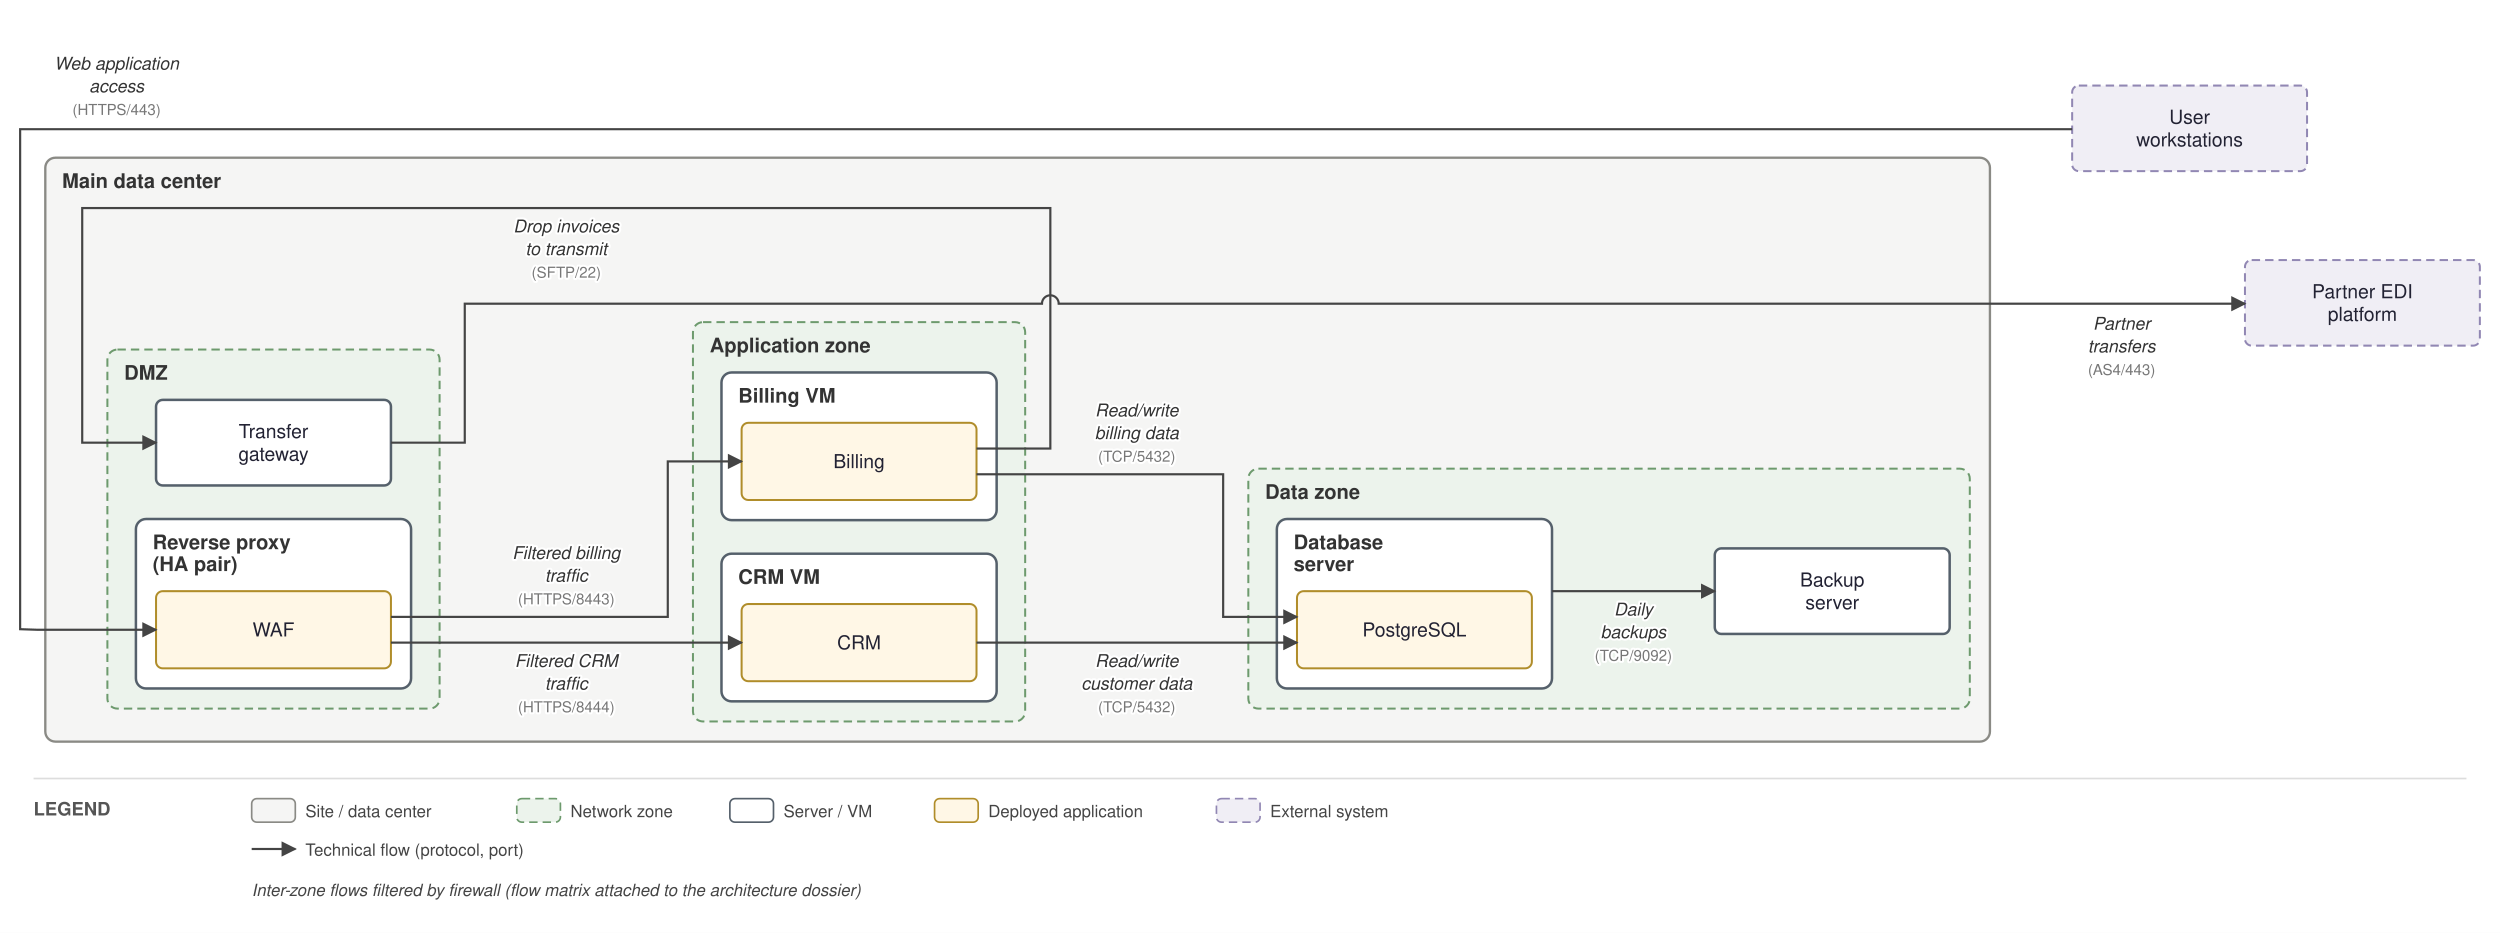
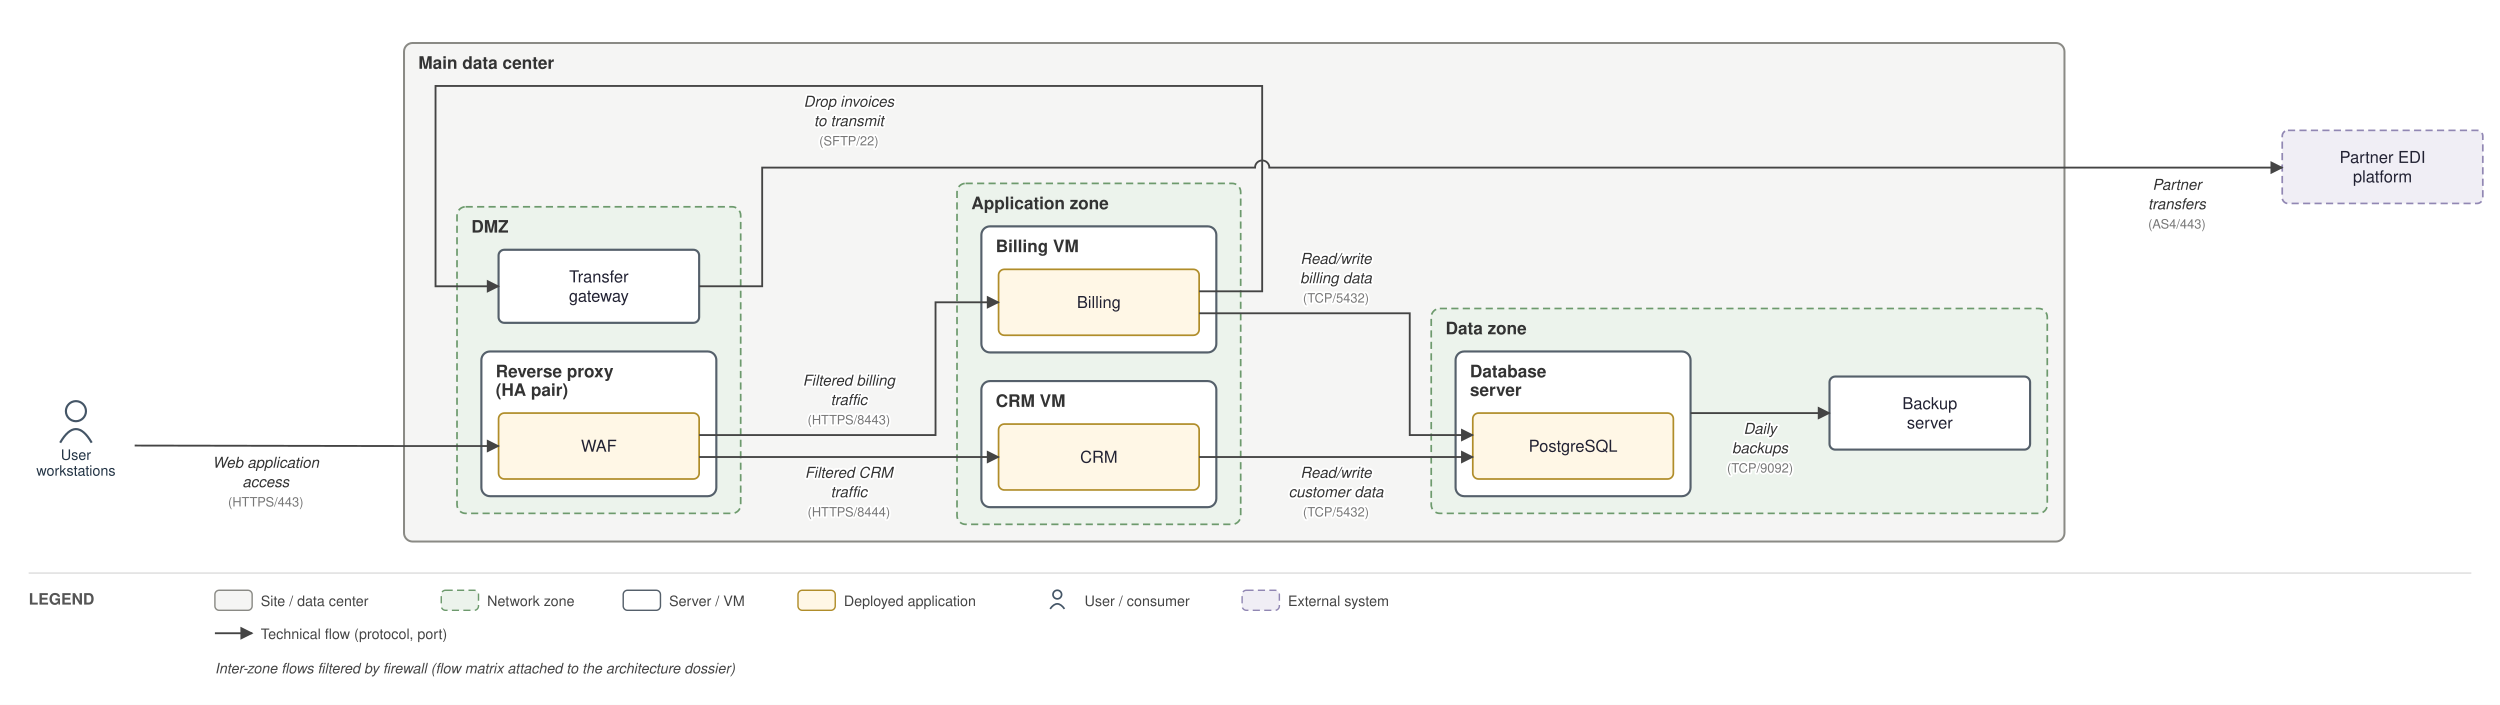
- <svg xmlns="http://www.w3.org/2000/svg" viewBox="0 0 1490 556" font-family="Helvetica,Arial,sans-serif">
+ <svg xmlns="http://www.w3.org/2000/svg" viewBox="0 0 1745 492" font-family="Helvetica,Arial,sans-serif">
  <defs>
    <marker id="arr" viewBox="0 0 10 10" refX="9" refY="5" markerWidth="7" markerHeight="7" orient="auto-start-reverse">
      <path d="M0,0 L10,5 L0,10 z" fill="#444444" />
    </marker>
  </defs>
-   <rect width="1490" height="556" fill="white" />
-   <rect x="27" y="94" width="1159" height="348" rx="6" fill="#f5f5f4" stroke="#8a8a85" stroke-width="1.4" />
-   <text x="37" y="112" font-size="12" font-weight="bold" fill="#333">Main data center</text>
-   <rect x="64" y="208.333" width="198" height="214" rx="6" fill="#ecf3ec" stroke="#6d9a6d" stroke-width="1.2" stroke-dasharray="5 3" />
-   <text x="74" y="226.333" font-size="12" font-weight="bold" fill="#333">DMZ</text>
-   <rect x="81" y="309.333" width="164" height="101" rx="6" fill="#ffffff" stroke="#55606b" stroke-width="1.5" />
-   <text x="91" y="327.333" font-size="12" font-weight="bold" fill="#333">Reverse proxy</text>
-   <text x="91" y="340.333" font-size="12" font-weight="bold" fill="#333">(HA pair)</text>
-   <rect x="413" y="192" width="198" height="238" rx="6" fill="#ecf3ec" stroke="#6d9a6d" stroke-width="1.2" stroke-dasharray="5 3" />
-   <text x="423" y="210" font-size="12" font-weight="bold" fill="#333">Application zone</text>
-   <rect x="430" y="222" width="164" height="88" rx="6" fill="#ffffff" stroke="#55606b" stroke-width="1.5" />
-   <text x="440" y="240" font-size="12" font-weight="bold" fill="#333">Billing VM</text>
-   <rect x="430" y="330" width="164" height="88" rx="6" fill="#ffffff" stroke="#55606b" stroke-width="1.5" />
-   <text x="440" y="348" font-size="12" font-weight="bold" fill="#333">CRM VM</text>
-   <rect x="744" y="279.333" width="430" height="143" rx="6" fill="#ecf3ec" stroke="#6d9a6d" stroke-width="1.2" stroke-dasharray="5 3" />
-   <text x="754" y="297.333" font-size="12" font-weight="bold" fill="#333">Data zone</text>
-   <rect x="761" y="309.333" width="164" height="101" rx="6" fill="#ffffff" stroke="#55606b" stroke-width="1.5" />
-   <text x="771" y="327.333" font-size="12" font-weight="bold" fill="#333">Database</text>
-   <text x="771" y="340.333" font-size="12" font-weight="bold" fill="#333">server</text>
-   <rect x="93" y="352.333" width="140" height="46" rx="4" fill="#fff7e6" stroke="#b08d2a" stroke-width="1.2" />
-   <text x="163" y="379.333" font-size="11.5" text-anchor="middle" fill="#222233">WAF</text>
-   <rect x="93" y="238.333" width="140" height="51" rx="4" fill="#ffffff" stroke="#55606b" stroke-width="1.5" />
-   <text x="163" y="261.083" font-size="11.5" text-anchor="middle" fill="#222233">Transfer</text>
-   <text x="163" y="274.583" font-size="11.5" text-anchor="middle" fill="#222233">gateway</text>
-   <rect x="442" y="252" width="140" height="46" rx="4" fill="#fff7e6" stroke="#b08d2a" stroke-width="1.2" />
-   <text x="512" y="279" font-size="11.5" text-anchor="middle" fill="#222233">Billing</text>
-   <rect x="442" y="360" width="140" height="46" rx="4" fill="#fff7e6" stroke="#b08d2a" stroke-width="1.2" />
-   <text x="512" y="387" font-size="11.5" text-anchor="middle" fill="#222233">CRM</text>
-   <rect x="773" y="352.333" width="140" height="46" rx="4" fill="#fff7e6" stroke="#b08d2a" stroke-width="1.2" />
-   <text x="843" y="379.333" font-size="11.5" text-anchor="middle" fill="#222233">PostgreSQL</text>
-   <rect x="1022" y="326.833" width="140" height="51" rx="4" fill="#ffffff" stroke="#55606b" stroke-width="1.5" />
-   <text x="1092" y="349.583" font-size="11.5" text-anchor="middle" fill="#222233">Backup</text>
-   <text x="1092" y="363.083" font-size="11.5" text-anchor="middle" fill="#222233">server</text>
-   <rect x="1235" y="51" width="140" height="51" rx="4" fill="#f0eef5" stroke="#9187b3" stroke-width="1.2" stroke-dasharray="5 3" />
-   <text x="1305" y="73.75" font-size="11.5" text-anchor="middle" fill="#222233">User</text>
-   <text x="1305" y="87.25" font-size="11.5" text-anchor="middle" fill="#222233">workstations</text>
-   <rect x="1338" y="155" width="140" height="51" rx="4" fill="#f0eef5" stroke="#9187b3" stroke-width="1.2" stroke-dasharray="5 3" />
-   <text x="1408" y="177.75" font-size="11.5" text-anchor="middle" fill="#222233">Partner EDI</text>
-   <text x="1408" y="191.25" font-size="11.5" text-anchor="middle" fill="#222233">platform</text>
-   <path d="M 1235 77 L 12 77 L 12 375 L 22 375.333 L 93 375.333" fill="none" stroke="#444444" stroke-width="1.3" marker-end="url(#arr)" />
-   <text x="69.5" y="41.5" font-size="10.5" text-anchor="middle" fill="#333" font-style="italic" stroke="white" stroke-width="2.5" paint-order="stroke" stroke-linejoin="round">Web application</text>
-   <text x="69.5" y="55" font-size="10.5" text-anchor="middle" fill="#333" font-style="italic" stroke="white" stroke-width="2.5" paint-order="stroke" stroke-linejoin="round">access</text>
-   <text x="69.5" y="68.5" font-size="9" text-anchor="middle" fill="#777" stroke="white" stroke-width="2.5" paint-order="stroke" stroke-linejoin="round">(HTTPS/443)</text>
-   <path d="M 233 367.667 L 398 367.667 L 398 275 L 442 275" fill="none" stroke="#444444" stroke-width="1.3" marker-end="url(#arr)" />
-   <text x="337.5" y="333.167" font-size="10.5" text-anchor="middle" fill="#333" font-style="italic" stroke="white" stroke-width="2.5" paint-order="stroke" stroke-linejoin="round">Filtered billing</text>
-   <text x="337.5" y="346.667" font-size="10.5" text-anchor="middle" fill="#333" font-style="italic" stroke="white" stroke-width="2.5" paint-order="stroke" stroke-linejoin="round">traffic</text>
-   <text x="337.5" y="360.167" font-size="9" text-anchor="middle" fill="#777" stroke="white" stroke-width="2.5" paint-order="stroke" stroke-linejoin="round">(HTTPS/8443)</text>
-   <path d="M 233 383 L 442 383" fill="none" stroke="#444444" stroke-width="1.3" marker-end="url(#arr)" />
-   <text x="337.5" y="397.5" font-size="10.5" text-anchor="middle" fill="#333" font-style="italic" stroke="white" stroke-width="2.5" paint-order="stroke" stroke-linejoin="round">Filtered CRM</text>
-   <text x="337.5" y="411" font-size="10.5" text-anchor="middle" fill="#333" font-style="italic" stroke="white" stroke-width="2.5" paint-order="stroke" stroke-linejoin="round">traffic</text>
-   <text x="337.5" y="424.5" font-size="9" text-anchor="middle" fill="#777" stroke="white" stroke-width="2.5" paint-order="stroke" stroke-linejoin="round">(HTTPS/8444)</text>
-   <path d="M 582 282.667 L 729 282.667 L 729 367.667 L 773 367.667" fill="none" stroke="#444444" stroke-width="1.3" marker-end="url(#arr)" />
-   <text x="677.5" y="248.167" font-size="10.5" text-anchor="middle" fill="#333" font-style="italic" stroke="white" stroke-width="2.5" paint-order="stroke" stroke-linejoin="round">Read/write</text>
-   <text x="677.5" y="261.667" font-size="10.5" text-anchor="middle" fill="#333" font-style="italic" stroke="white" stroke-width="2.5" paint-order="stroke" stroke-linejoin="round">billing data</text>
-   <text x="677.5" y="275.167" font-size="9" text-anchor="middle" fill="#777" stroke="white" stroke-width="2.5" paint-order="stroke" stroke-linejoin="round">(TCP/5432)</text>
-   <path d="M 582 383 L 773 383" fill="none" stroke="#444444" stroke-width="1.3" marker-end="url(#arr)" />
-   <text x="677.5" y="397.5" font-size="10.5" text-anchor="middle" fill="#333" font-style="italic" stroke="white" stroke-width="2.5" paint-order="stroke" stroke-linejoin="round">Read/write</text>
-   <text x="677.5" y="411" font-size="10.5" text-anchor="middle" fill="#333" font-style="italic" stroke="white" stroke-width="2.5" paint-order="stroke" stroke-linejoin="round">customer data</text>
-   <text x="677.5" y="424.5" font-size="9" text-anchor="middle" fill="#777" stroke="white" stroke-width="2.5" paint-order="stroke" stroke-linejoin="round">(TCP/5432)</text>
-   <path d="M 582 267.333 L 626 267.333 L 626 124 L 49 124 L 49 263.833 L 93 263.833" fill="none" stroke="#444444" stroke-width="1.3" marker-end="url(#arr)" />
-   <text x="337.5" y="138.5" font-size="10.5" text-anchor="middle" fill="#333" font-style="italic" stroke="white" stroke-width="2.5" paint-order="stroke" stroke-linejoin="round">Drop invoices</text>
-   <text x="337.5" y="152" font-size="10.5" text-anchor="middle" fill="#333" font-style="italic" stroke="white" stroke-width="2.5" paint-order="stroke" stroke-linejoin="round">to transmit</text>
-   <text x="337.5" y="165.5" font-size="9" text-anchor="middle" fill="#777" stroke="white" stroke-width="2.5" paint-order="stroke" stroke-linejoin="round">(SFTP/22)</text>
-   <path d="M 233 263.833 L 277 263.833 L 277 181 L 621 181 A 5 5 0 0 1 631 181 L 1338 181" fill="none" stroke="#444444" stroke-width="1.3" marker-end="url(#arr)" />
-   <text x="1264.5" y="196.5" font-size="10.5" text-anchor="middle" fill="#333" font-style="italic" stroke="white" stroke-width="2.5" paint-order="stroke" stroke-linejoin="round">Partner</text>
-   <text x="1264.5" y="210" font-size="10.5" text-anchor="middle" fill="#333" font-style="italic" stroke="white" stroke-width="2.5" paint-order="stroke" stroke-linejoin="round">transfers</text>
-   <text x="1264.5" y="223.5" font-size="9" text-anchor="middle" fill="#777" stroke="white" stroke-width="2.5" paint-order="stroke" stroke-linejoin="round">(AS4/443)</text>
-   <path d="M 925 352.333 L 1022 352.333" fill="none" stroke="#444444" stroke-width="1.3" marker-end="url(#arr)" />
-   <text x="973.5" y="366.833" font-size="10.5" text-anchor="middle" fill="#333" font-style="italic" stroke="white" stroke-width="2.5" paint-order="stroke" stroke-linejoin="round">Daily</text>
-   <text x="973.5" y="380.333" font-size="10.5" text-anchor="middle" fill="#333" font-style="italic" stroke="white" stroke-width="2.5" paint-order="stroke" stroke-linejoin="round">backups</text>
-   <text x="973.5" y="393.833" font-size="9" text-anchor="middle" fill="#777" stroke="white" stroke-width="2.5" paint-order="stroke" stroke-linejoin="round">(TCP/9092)</text>
-   <line x1="20" y1="464" x2="1470" y2="464" stroke="#ddd" stroke-width="1" />
-   <text x="20" y="486" font-size="11" font-weight="bold" fill="#555">LEGEND</text>
-   <rect x="150" y="476" width="26" height="14" rx="3" fill="#f5f5f4" stroke="#8a8a85" />
-   <text x="182" y="487" font-size="10" fill="#444">Site / data center</text>
-   <rect x="308" y="476" width="26" height="14" rx="3" fill="#ecf3ec" stroke="#6d9a6d" stroke-dasharray="5 3" />
-   <text x="340" y="487" font-size="10" fill="#444">Network zone</text>
-   <rect x="435" y="476" width="26" height="14" rx="3" fill="#ffffff" stroke="#55606b" />
-   <text x="467" y="487" font-size="10" fill="#444">Server / VM</text>
-   <rect x="557" y="476" width="26" height="14" rx="3" fill="#fff7e6" stroke="#b08d2a" />
-   <text x="589" y="487" font-size="10" fill="#444">Deployed application</text>
-   <rect x="725" y="476" width="26" height="14" rx="3" fill="#f0eef5" stroke="#9187b3" stroke-dasharray="5 3" />
-   <text x="757" y="487" font-size="10" fill="#444">External system</text>
-   <line x1="150" y1="506" x2="176" y2="506" stroke="#444444" stroke-width="1.3" marker-end="url(#arr)" />
-   <text x="182" y="510" font-size="10" fill="#444">Technical flow (protocol, port)</text>
-   <text x="150" y="534" font-size="10" fill="#444" font-style="italic">Inter-zone flows filtered by firewall (flow matrix attached to the architecture dossier)</text>
+   <rect width="1745" height="492" fill="white" />
+   <rect x="282" y="30" width="1159" height="348" rx="6" fill="#f5f5f4" stroke="#8a8a85" stroke-width="1.4" />
+   <text x="292" y="48" font-size="12" font-weight="bold" fill="#333">Main data center</text>
+   <rect x="319" y="144.333" width="198" height="214" rx="6" fill="#ecf3ec" stroke="#6d9a6d" stroke-width="1.2" stroke-dasharray="5 3" />
+   <text x="329" y="162.333" font-size="12" font-weight="bold" fill="#333">DMZ</text>
+   <rect x="336" y="245.333" width="164" height="101" rx="6" fill="#ffffff" stroke="#55606b" stroke-width="1.5" />
+   <text x="346" y="263.333" font-size="12" font-weight="bold" fill="#333">Reverse proxy</text>
+   <text x="346" y="276.333" font-size="12" font-weight="bold" fill="#333">(HA pair)</text>
+   <rect x="668" y="128" width="198" height="238" rx="6" fill="#ecf3ec" stroke="#6d9a6d" stroke-width="1.2" stroke-dasharray="5 3" />
+   <text x="678" y="146" font-size="12" font-weight="bold" fill="#333">Application zone</text>
+   <rect x="685" y="158" width="164" height="88" rx="6" fill="#ffffff" stroke="#55606b" stroke-width="1.5" />
+   <text x="695" y="176" font-size="12" font-weight="bold" fill="#333">Billing VM</text>
+   <rect x="685" y="266" width="164" height="88" rx="6" fill="#ffffff" stroke="#55606b" stroke-width="1.5" />
+   <text x="695" y="284" font-size="12" font-weight="bold" fill="#333">CRM VM</text>
+   <rect x="999" y="215.333" width="430" height="143" rx="6" fill="#ecf3ec" stroke="#6d9a6d" stroke-width="1.2" stroke-dasharray="5 3" />
+   <text x="1009" y="233.333" font-size="12" font-weight="bold" fill="#333">Data zone</text>
+   <rect x="1016" y="245.333" width="164" height="101" rx="6" fill="#ffffff" stroke="#55606b" stroke-width="1.5" />
+   <text x="1026" y="263.333" font-size="12" font-weight="bold" fill="#333">Database</text>
+   <text x="1026" y="276.333" font-size="12" font-weight="bold" fill="#333">server</text>
+   <rect x="348" y="288.333" width="140" height="46" rx="4" fill="#fff7e6" stroke="#b08d2a" stroke-width="1.2" />
+   <text x="418" y="315.333" font-size="11.5" text-anchor="middle" fill="#222233">WAF</text>
+   <rect x="348" y="174.333" width="140" height="51" rx="4" fill="#ffffff" stroke="#55606b" stroke-width="1.5" />
+   <text x="418" y="197.083" font-size="11.5" text-anchor="middle" fill="#222233">Transfer</text>
+   <text x="418" y="210.583" font-size="11.5" text-anchor="middle" fill="#222233">gateway</text>
+   <rect x="697" y="188" width="140" height="46" rx="4" fill="#fff7e6" stroke="#b08d2a" stroke-width="1.2" />
+   <text x="767" y="215" font-size="11.5" text-anchor="middle" fill="#222233">Billing</text>
+   <rect x="697" y="296" width="140" height="46" rx="4" fill="#fff7e6" stroke="#b08d2a" stroke-width="1.2" />
+   <text x="767" y="323" font-size="11.5" text-anchor="middle" fill="#222233">CRM</text>
+   <rect x="1028" y="288.333" width="140" height="46" rx="4" fill="#fff7e6" stroke="#b08d2a" stroke-width="1.2" />
+   <text x="1098" y="315.333" font-size="11.5" text-anchor="middle" fill="#222233">PostgreSQL</text>
+   <rect x="1277" y="262.833" width="140" height="51" rx="4" fill="#ffffff" stroke="#55606b" stroke-width="1.5" />
+   <text x="1347" y="285.583" font-size="11.5" text-anchor="middle" fill="#222233">Backup</text>
+   <text x="1347" y="299.083" font-size="11.5" text-anchor="middle" fill="#222233">server</text>
+   <circle cx="53" cy="287" r="7" fill="none" stroke="#445566" stroke-width="1.5" />
+   <path d="M 42 309 q 11 -19 22 0" fill="none" stroke="#445566" stroke-width="1.5" />
+   <text x="53" y="321" font-size="10" text-anchor="middle" fill="#223344">User</text>
+   <text x="53" y="332" font-size="10" text-anchor="middle" fill="#223344">workstations</text>
+   <rect x="1593" y="91" width="140" height="51" rx="4" fill="#f0eef5" stroke="#9187b3" stroke-width="1.2" stroke-dasharray="5 3" />
+   <text x="1663" y="113.75" font-size="11.5" text-anchor="middle" fill="#222233">Partner EDI</text>
+   <text x="1663" y="127.25" font-size="11.5" text-anchor="middle" fill="#222233">platform</text>
+   <path d="M 94 311 L 277 311.333 L 348 311.333" fill="none" stroke="#444444" stroke-width="1.3" marker-end="url(#arr)" />
+   <text x="185.5" y="326.5" font-size="10.5" text-anchor="middle" fill="#333" font-style="italic" stroke="white" stroke-width="2.5" paint-order="stroke" stroke-linejoin="round">Web application</text>
+   <text x="185.5" y="340" font-size="10.5" text-anchor="middle" fill="#333" font-style="italic" stroke="white" stroke-width="2.5" paint-order="stroke" stroke-linejoin="round">access</text>
+   <text x="185.5" y="353.5" font-size="9" text-anchor="middle" fill="#777" stroke="white" stroke-width="2.5" paint-order="stroke" stroke-linejoin="round">(HTTPS/443)</text>
+   <path d="M 488 303.667 L 653 303.667 L 653 211 L 697 211" fill="none" stroke="#444444" stroke-width="1.3" marker-end="url(#arr)" />
+   <text x="592.5" y="269.167" font-size="10.5" text-anchor="middle" fill="#333" font-style="italic" stroke="white" stroke-width="2.5" paint-order="stroke" stroke-linejoin="round">Filtered billing</text>
+   <text x="592.5" y="282.667" font-size="10.5" text-anchor="middle" fill="#333" font-style="italic" stroke="white" stroke-width="2.5" paint-order="stroke" stroke-linejoin="round">traffic</text>
+   <text x="592.5" y="296.167" font-size="9" text-anchor="middle" fill="#777" stroke="white" stroke-width="2.5" paint-order="stroke" stroke-linejoin="round">(HTTPS/8443)</text>
+   <path d="M 488 319 L 697 319" fill="none" stroke="#444444" stroke-width="1.3" marker-end="url(#arr)" />
+   <text x="592.5" y="333.5" font-size="10.5" text-anchor="middle" fill="#333" font-style="italic" stroke="white" stroke-width="2.5" paint-order="stroke" stroke-linejoin="round">Filtered CRM</text>
+   <text x="592.5" y="347" font-size="10.5" text-anchor="middle" fill="#333" font-style="italic" stroke="white" stroke-width="2.5" paint-order="stroke" stroke-linejoin="round">traffic</text>
+   <text x="592.5" y="360.5" font-size="9" text-anchor="middle" fill="#777" stroke="white" stroke-width="2.5" paint-order="stroke" stroke-linejoin="round">(HTTPS/8444)</text>
+   <path d="M 837 218.667 L 984 218.667 L 984 303.667 L 1028 303.667" fill="none" stroke="#444444" stroke-width="1.3" marker-end="url(#arr)" />
+   <text x="932.5" y="184.167" font-size="10.5" text-anchor="middle" fill="#333" font-style="italic" stroke="white" stroke-width="2.5" paint-order="stroke" stroke-linejoin="round">Read/write</text>
+   <text x="932.5" y="197.667" font-size="10.5" text-anchor="middle" fill="#333" font-style="italic" stroke="white" stroke-width="2.5" paint-order="stroke" stroke-linejoin="round">billing data</text>
+   <text x="932.5" y="211.167" font-size="9" text-anchor="middle" fill="#777" stroke="white" stroke-width="2.5" paint-order="stroke" stroke-linejoin="round">(TCP/5432)</text>
+   <path d="M 837 319 L 1028 319" fill="none" stroke="#444444" stroke-width="1.3" marker-end="url(#arr)" />
+   <text x="932.5" y="333.5" font-size="10.5" text-anchor="middle" fill="#333" font-style="italic" stroke="white" stroke-width="2.5" paint-order="stroke" stroke-linejoin="round">Read/write</text>
+   <text x="932.5" y="347" font-size="10.5" text-anchor="middle" fill="#333" font-style="italic" stroke="white" stroke-width="2.5" paint-order="stroke" stroke-linejoin="round">customer data</text>
+   <text x="932.5" y="360.5" font-size="9" text-anchor="middle" fill="#777" stroke="white" stroke-width="2.5" paint-order="stroke" stroke-linejoin="round">(TCP/5432)</text>
+   <path d="M 837 203.333 L 881 203.333 L 881 60 L 304 60 L 304 199.833 L 348 199.833" fill="none" stroke="#444444" stroke-width="1.3" marker-end="url(#arr)" />
+   <text x="592.5" y="74.5" font-size="10.5" text-anchor="middle" fill="#333" font-style="italic" stroke="white" stroke-width="2.5" paint-order="stroke" stroke-linejoin="round">Drop invoices</text>
+   <text x="592.5" y="88" font-size="10.5" text-anchor="middle" fill="#333" font-style="italic" stroke="white" stroke-width="2.5" paint-order="stroke" stroke-linejoin="round">to transmit</text>
+   <text x="592.5" y="101.5" font-size="9" text-anchor="middle" fill="#777" stroke="white" stroke-width="2.5" paint-order="stroke" stroke-linejoin="round">(SFTP/22)</text>
+   <path d="M 488 199.833 L 532 199.833 L 532 117 L 876 117 A 5 5 0 0 1 886 117 L 1593 117" fill="none" stroke="#444444" stroke-width="1.3" marker-end="url(#arr)" />
+   <text x="1519.5" y="132.5" font-size="10.5" text-anchor="middle" fill="#333" font-style="italic" stroke="white" stroke-width="2.5" paint-order="stroke" stroke-linejoin="round">Partner</text>
+   <text x="1519.5" y="146" font-size="10.5" text-anchor="middle" fill="#333" font-style="italic" stroke="white" stroke-width="2.5" paint-order="stroke" stroke-linejoin="round">transfers</text>
+   <text x="1519.5" y="159.5" font-size="9" text-anchor="middle" fill="#777" stroke="white" stroke-width="2.5" paint-order="stroke" stroke-linejoin="round">(AS4/443)</text>
+   <path d="M 1180 288.333 L 1277 288.333" fill="none" stroke="#444444" stroke-width="1.3" marker-end="url(#arr)" />
+   <text x="1228.5" y="302.833" font-size="10.5" text-anchor="middle" fill="#333" font-style="italic" stroke="white" stroke-width="2.5" paint-order="stroke" stroke-linejoin="round">Daily</text>
+   <text x="1228.5" y="316.333" font-size="10.5" text-anchor="middle" fill="#333" font-style="italic" stroke="white" stroke-width="2.5" paint-order="stroke" stroke-linejoin="round">backups</text>
+   <text x="1228.5" y="329.833" font-size="9" text-anchor="middle" fill="#777" stroke="white" stroke-width="2.5" paint-order="stroke" stroke-linejoin="round">(TCP/9092)</text>
+   <line x1="20" y1="400" x2="1725" y2="400" stroke="#ddd" stroke-width="1" />
+   <text x="20" y="422" font-size="11" font-weight="bold" fill="#555">LEGEND</text>
+   <rect x="150" y="412" width="26" height="14" rx="3" fill="#f5f5f4" stroke="#8a8a85" />
+   <text x="182" y="423" font-size="10" fill="#444">Site / data center</text>
+   <rect x="308" y="412" width="26" height="14" rx="3" fill="#ecf3ec" stroke="#6d9a6d" stroke-dasharray="5 3" />
+   <text x="340" y="423" font-size="10" fill="#444">Network zone</text>
+   <rect x="435" y="412" width="26" height="14" rx="3" fill="#ffffff" stroke="#55606b" />
+   <text x="467" y="423" font-size="10" fill="#444">Server / VM</text>
+   <rect x="557" y="412" width="26" height="14" rx="3" fill="#fff7e6" stroke="#b08d2a" />
+   <text x="589" y="423" font-size="10" fill="#444">Deployed application</text>
+   <circle cx="738" cy="415" r="3" fill="none" stroke="#445566" stroke-width="1.2" />
+   <path d="M 733 425 q 5 -7 10 0" fill="none" stroke="#445566" stroke-width="1.2" />
+   <text x="757" y="423" font-size="10" fill="#444">User / consumer</text>
+   <rect x="867" y="412" width="26" height="14" rx="3" fill="#f0eef5" stroke="#9187b3" stroke-dasharray="5 3" />
+   <text x="899" y="423" font-size="10" fill="#444">External system</text>
+   <line x1="150" y1="442" x2="176" y2="442" stroke="#444444" stroke-width="1.3" marker-end="url(#arr)" />
+   <text x="182" y="446" font-size="10" fill="#444">Technical flow (protocol, port)</text>
+   <text x="150" y="470" font-size="10" fill="#444" font-style="italic">Inter-zone flows filtered by firewall (flow matrix attached to the architecture dossier)</text>
</svg>
